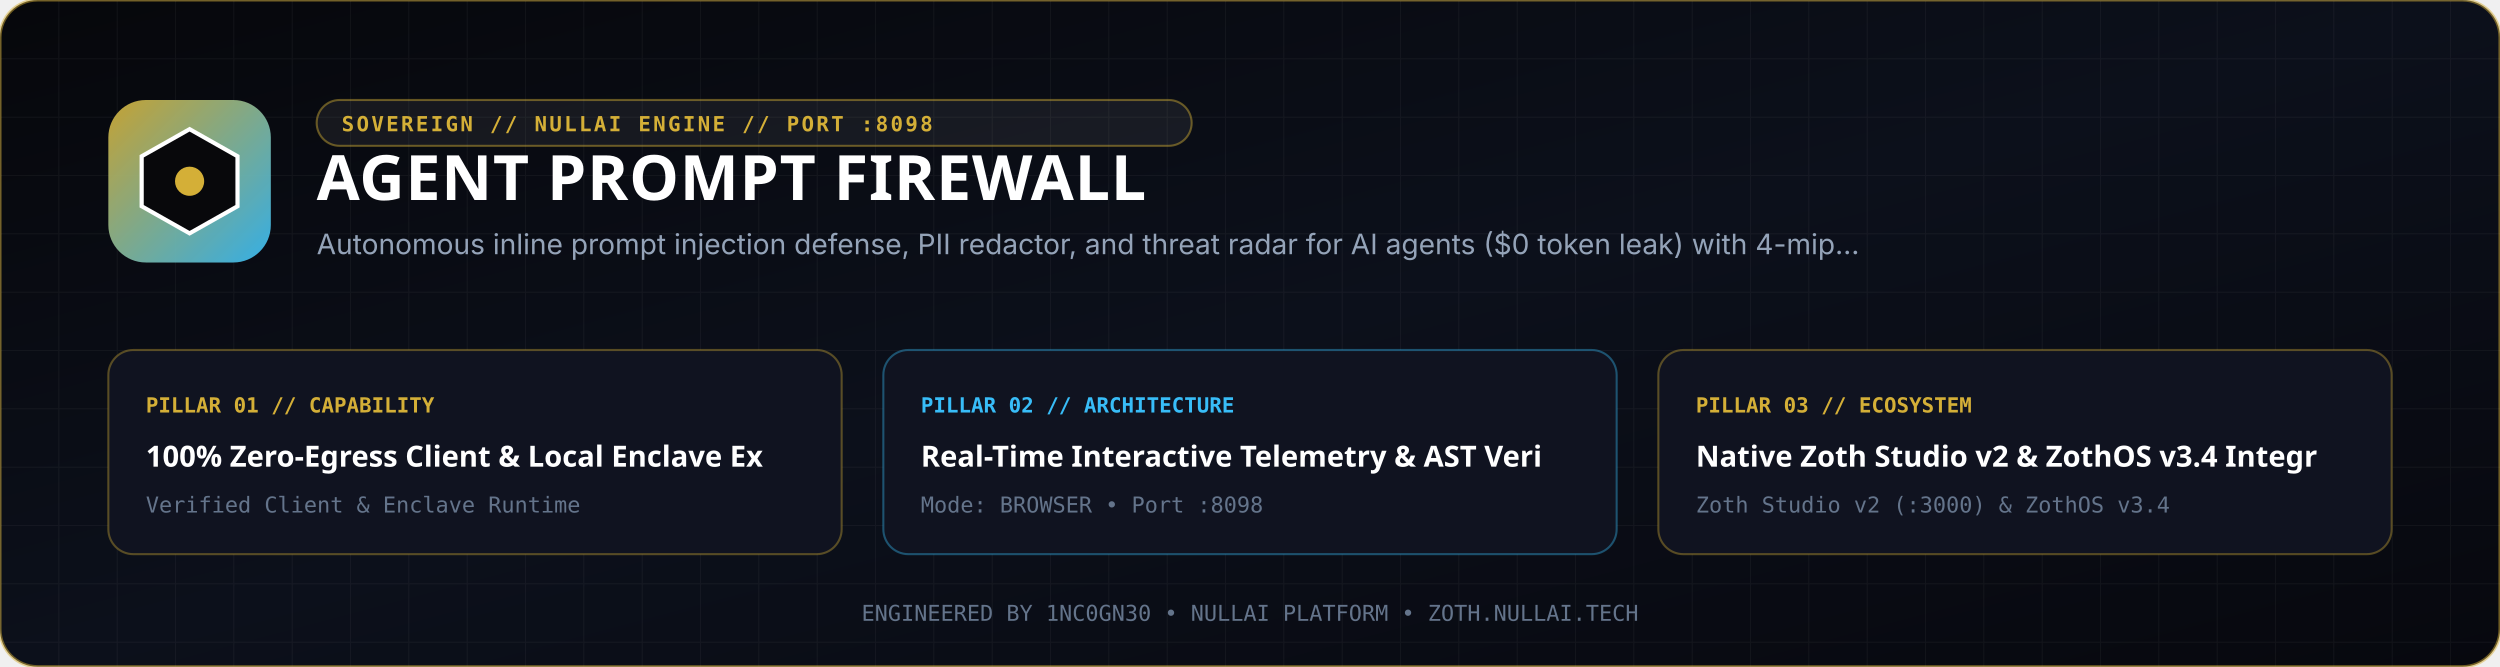
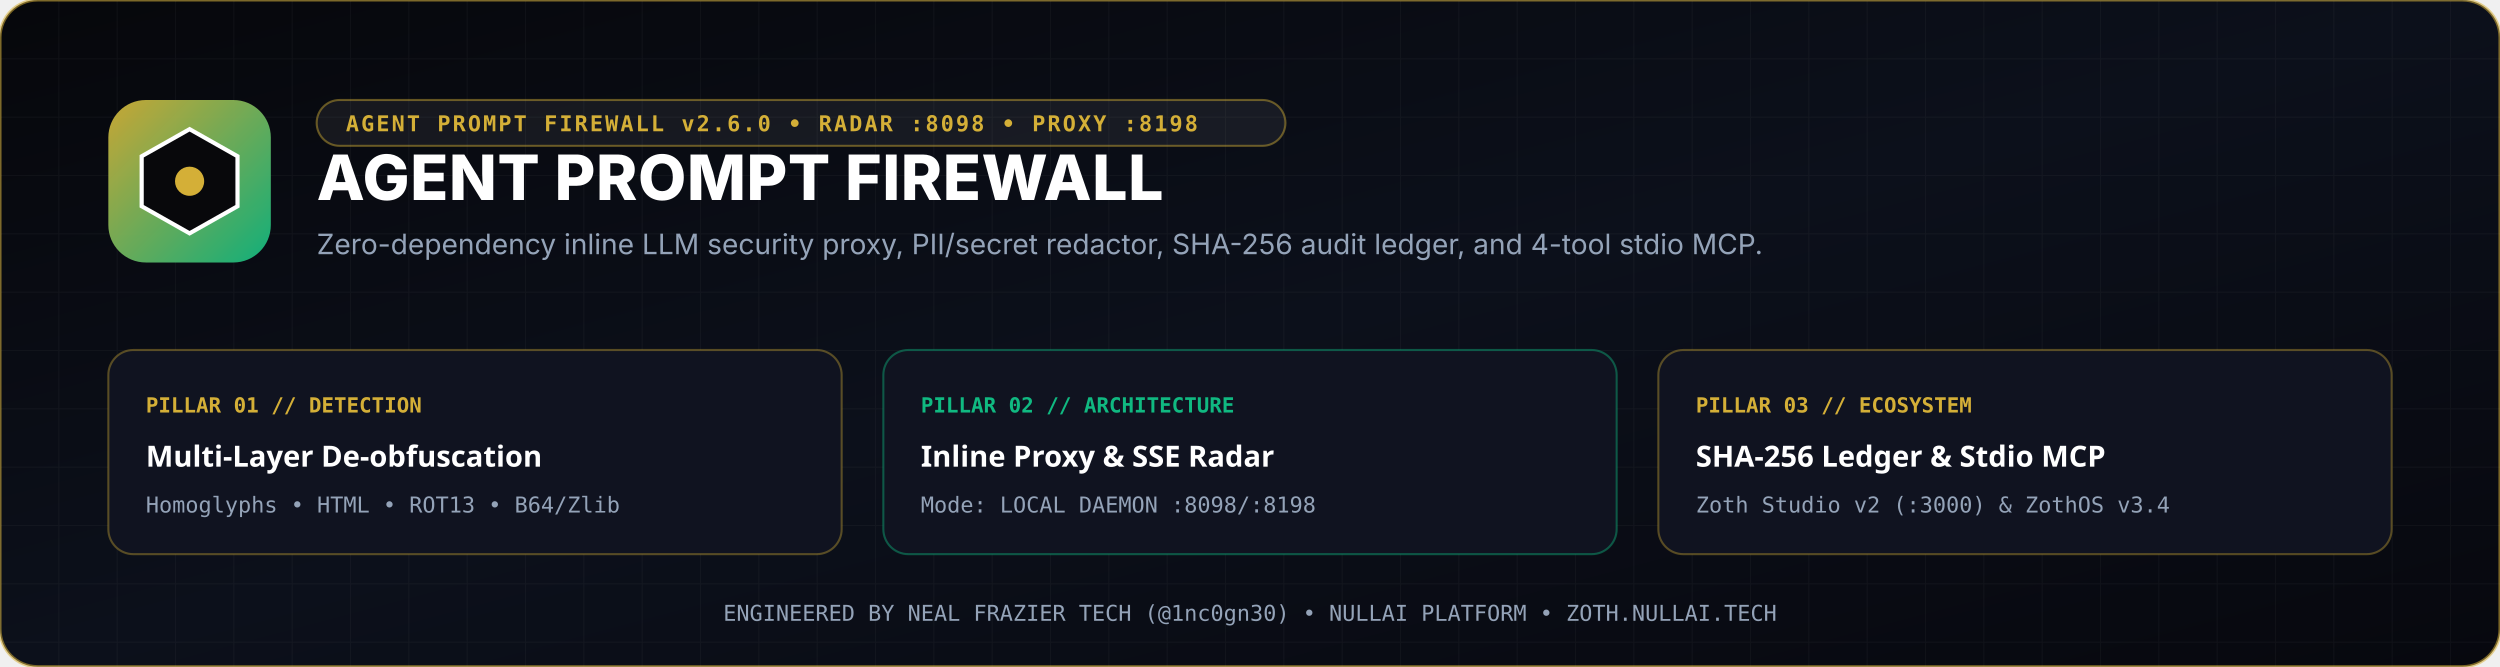
<svg xmlns="http://www.w3.org/2000/svg" viewBox="0 0 1200 320" width="100%" height="100%">
  <defs>
    <linearGradient id="bg" x1="0%" y1="0%" x2="100%" y2="100%">
      <stop offset="0%" stop-color="#06070B" />
      <stop offset="50%" stop-color="#0C101B" />
      <stop offset="100%" stop-color="#07080E" />
    </linearGradient>
    <linearGradient id="accent" x1="0%" y1="0%" x2="100%" y2="100%">
      <stop offset="0%" stop-color="#D4AF37" />
-       <stop offset="100%" stop-color="#38BDF8" />
+       <stop offset="100%" stop-color="#10B981" />
    </linearGradient>
    <pattern id="grid" width="28" height="28" patternUnits="userSpaceOnUse">
-       <path d="M 28 0 L 0 0 0 28" fill="none" stroke="rgba(255,255,255,0.04)" stroke-width="1" />
+       <path d="M 28 0 L 0 0 0 28" fill="none" stroke="rgba(255,255,255,0.035)" stroke-width="1" />
    </pattern>
  </defs>
-   <rect width="1200" height="320" rx="18" fill="url(#bg)" stroke="#D4AF37" stroke-opacity="0.5" stroke-width="1.5" />
+   <rect width="1200" height="320" rx="18" fill="url(#bg)" stroke="#D4AF37" stroke-opacity="0.55" stroke-width="1.5" />
  <rect width="1200" height="320" rx="18" fill="url(#grid)" />
  <g transform="translate(52, 48)">
-     <rect width="78" height="78" rx="18" fill="url(#accent)" opacity="0.92" />
+     <rect width="78" height="78" rx="18" fill="url(#accent)" opacity="0.94" />
    <polygon points="39,14 62,27 62,51 39,64 16,51 16,27" fill="#08080B" stroke="#FFFFFF" stroke-width="2" />
    <circle cx="39" cy="39" r="7" fill="#D4AF37" />
  </g>
  <g transform="translate(152, 62)">
-     <rect x="0" y="-14" width="420" height="22" rx="11" fill="rgba(255,255,255,0.06)" stroke="#D4AF37" stroke-opacity="0.45" />
-     <text x="12" y="1" fill="#D4AF37" font-family="JetBrains Mono, monospace" font-size="10" font-weight="700" letter-spacing="1.1">SOVEREIGN // NULLAI ENGINE // PORT :8098</text>
-     <text x="0" y="34" fill="#FFFFFF" font-family="Syne, Space Grotesk, sans-serif" font-size="30" font-weight="800" letter-spacing="0.4">AGENT PROMPT FIREWALL</text>
-     <text x="0" y="60" fill="#94A3B8" font-family="Inter, sans-serif" font-size="13.5">Autonomous inline prompt injection defense, PII redactor, and threat radar for AI agents ($0 token leak) with 4-mip...</text>
+     <rect x="0" y="-14" width="465" height="22" rx="11" fill="rgba(255,255,255,0.06)" stroke="#D4AF37" stroke-opacity="0.45" />
+     <text x="14" y="1" fill="#D4AF37" font-family="ui-monospace, Menlo, monospace" font-size="10.5" font-weight="700" letter-spacing="1.0">AGENT PROMPT FIREWALL v2.6.0 • RADAR :8098 • PROXY :8198</text>
+     <text x="0" y="34" fill="#FFFFFF" font-family="system-ui, -apple-system, sans-serif" font-size="30" font-weight="800" letter-spacing="0.3">AGENT PROMPT FIREWALL</text>
+     <text x="0" y="60" fill="#94A3B8" font-family="system-ui, -apple-system, sans-serif" font-size="13.5">Zero-dependency inline LLM security proxy, PII/secret redactor, SHA-256 audit ledger, and 4-tool stdio MCP.</text>
  </g>
  <g transform="translate(52, 168)">
    <rect x="0" y="0" width="352" height="98" rx="12" fill="#101320" stroke="#D4AF37" stroke-opacity="0.38" />
-     <text x="18" y="30" fill="#D4AF37" font-family="JetBrains Mono, monospace" font-size="10" font-weight="700">PILLAR 01 // CAPABILITY</text>
-     <text x="18" y="56" fill="#FFFFFF" font-family="Space Grotesk, sans-serif" font-size="14" font-weight="700">100% Zero-Egress Client &amp; Local Enclave Ex</text>
-     <text x="18" y="78" fill="#64748B" font-family="JetBrains Mono, monospace" font-size="10.5">Verified Client &amp; Enclave Runtime</text>
-     <rect x="372" y="0" width="352" height="98" rx="12" fill="#101320" stroke="#38BDF8" stroke-opacity="0.38" />
-     <text x="390" y="30" fill="#38BDF8" font-family="JetBrains Mono, monospace" font-size="10" font-weight="700">PILLAR 02 // ARCHITECTURE</text>
-     <text x="390" y="56" fill="#FFFFFF" font-family="Space Grotesk, sans-serif" font-size="14" font-weight="700">Real-Time Interactive Telemetry &amp; AST Veri</text>
-     <text x="390" y="78" fill="#64748B" font-family="JetBrains Mono, monospace" font-size="10.5">Mode: BROWSER • Port :8098</text>
+     <text x="18" y="30" fill="#D4AF37" font-family="ui-monospace, Menlo, monospace" font-size="10" font-weight="700">PILLAR 01 // DETECTION</text>
+     <text x="18" y="56" fill="#FFFFFF" font-family="system-ui, sans-serif" font-size="14" font-weight="700">Multi-Layer De-obfuscation</text>
+     <text x="18" y="78" fill="#94A3B8" font-family="ui-monospace, Menlo, monospace" font-size="10.5">Homoglyphs • HTML • ROT13 • B64/Zlib</text>
+     <rect x="372" y="0" width="352" height="98" rx="12" fill="#101320" stroke="#10B981" stroke-opacity="0.42" />
+     <text x="390" y="30" fill="#10B981" font-family="ui-monospace, Menlo, monospace" font-size="10" font-weight="700">PILLAR 02 // ARCHITECTURE</text>
+     <text x="390" y="56" fill="#FFFFFF" font-family="system-ui, sans-serif" font-size="14" font-weight="700">Inline Proxy &amp; SSE Radar</text>
+     <text x="390" y="78" fill="#94A3B8" font-family="ui-monospace, Menlo, monospace" font-size="10.5">Mode: LOCAL DAEMON :8098/:8198</text>
    <rect x="744" y="0" width="352" height="98" rx="12" fill="#101320" stroke="#D4AF37" stroke-opacity="0.38" />
-     <text x="762" y="30" fill="#D4AF37" font-family="JetBrains Mono, monospace" font-size="10" font-weight="700">PILLAR 03 // ECOSYSTEM</text>
-     <text x="762" y="56" fill="#FFFFFF" font-family="Space Grotesk, sans-serif" font-size="14" font-weight="700">Native Zoth Studio v2 &amp; ZothOS v3.4 Integr</text>
-     <text x="762" y="78" fill="#64748B" font-family="JetBrains Mono, monospace" font-size="10.5">Zoth Studio v2 (:3000) &amp; ZothOS v3.4</text>
+     <text x="762" y="30" fill="#D4AF37" font-family="ui-monospace, Menlo, monospace" font-size="10" font-weight="700">PILLAR 03 // ECOSYSTEM</text>
+     <text x="762" y="56" fill="#FFFFFF" font-family="system-ui, sans-serif" font-size="14" font-weight="700">SHA-256 Ledger &amp; Stdio MCP</text>
+     <text x="762" y="78" fill="#94A3B8" font-family="ui-monospace, Menlo, monospace" font-size="10.5">Zoth Studio v2 (:3000) &amp; ZothOS v3.4</text>
  </g>
-   <text x="600" y="298" text-anchor="middle" fill="#64748B" font-family="JetBrains Mono, monospace" font-size="10.5">
-     ENGINEERED BY 1NC0GN30  •  NULLAI PLATFORM  •  ZOTH.NULLAI.TECH
+   <text x="600" y="298" text-anchor="middle" fill="#94A3B8" font-family="ui-monospace, Menlo, monospace" font-size="10.5">
+     ENGINEERED BY NEAL FRAZIER TECH (@1nc0gn30) • NULLAI PLATFORM • ZOTH.NULLAI.TECH
  </text>
</svg>
